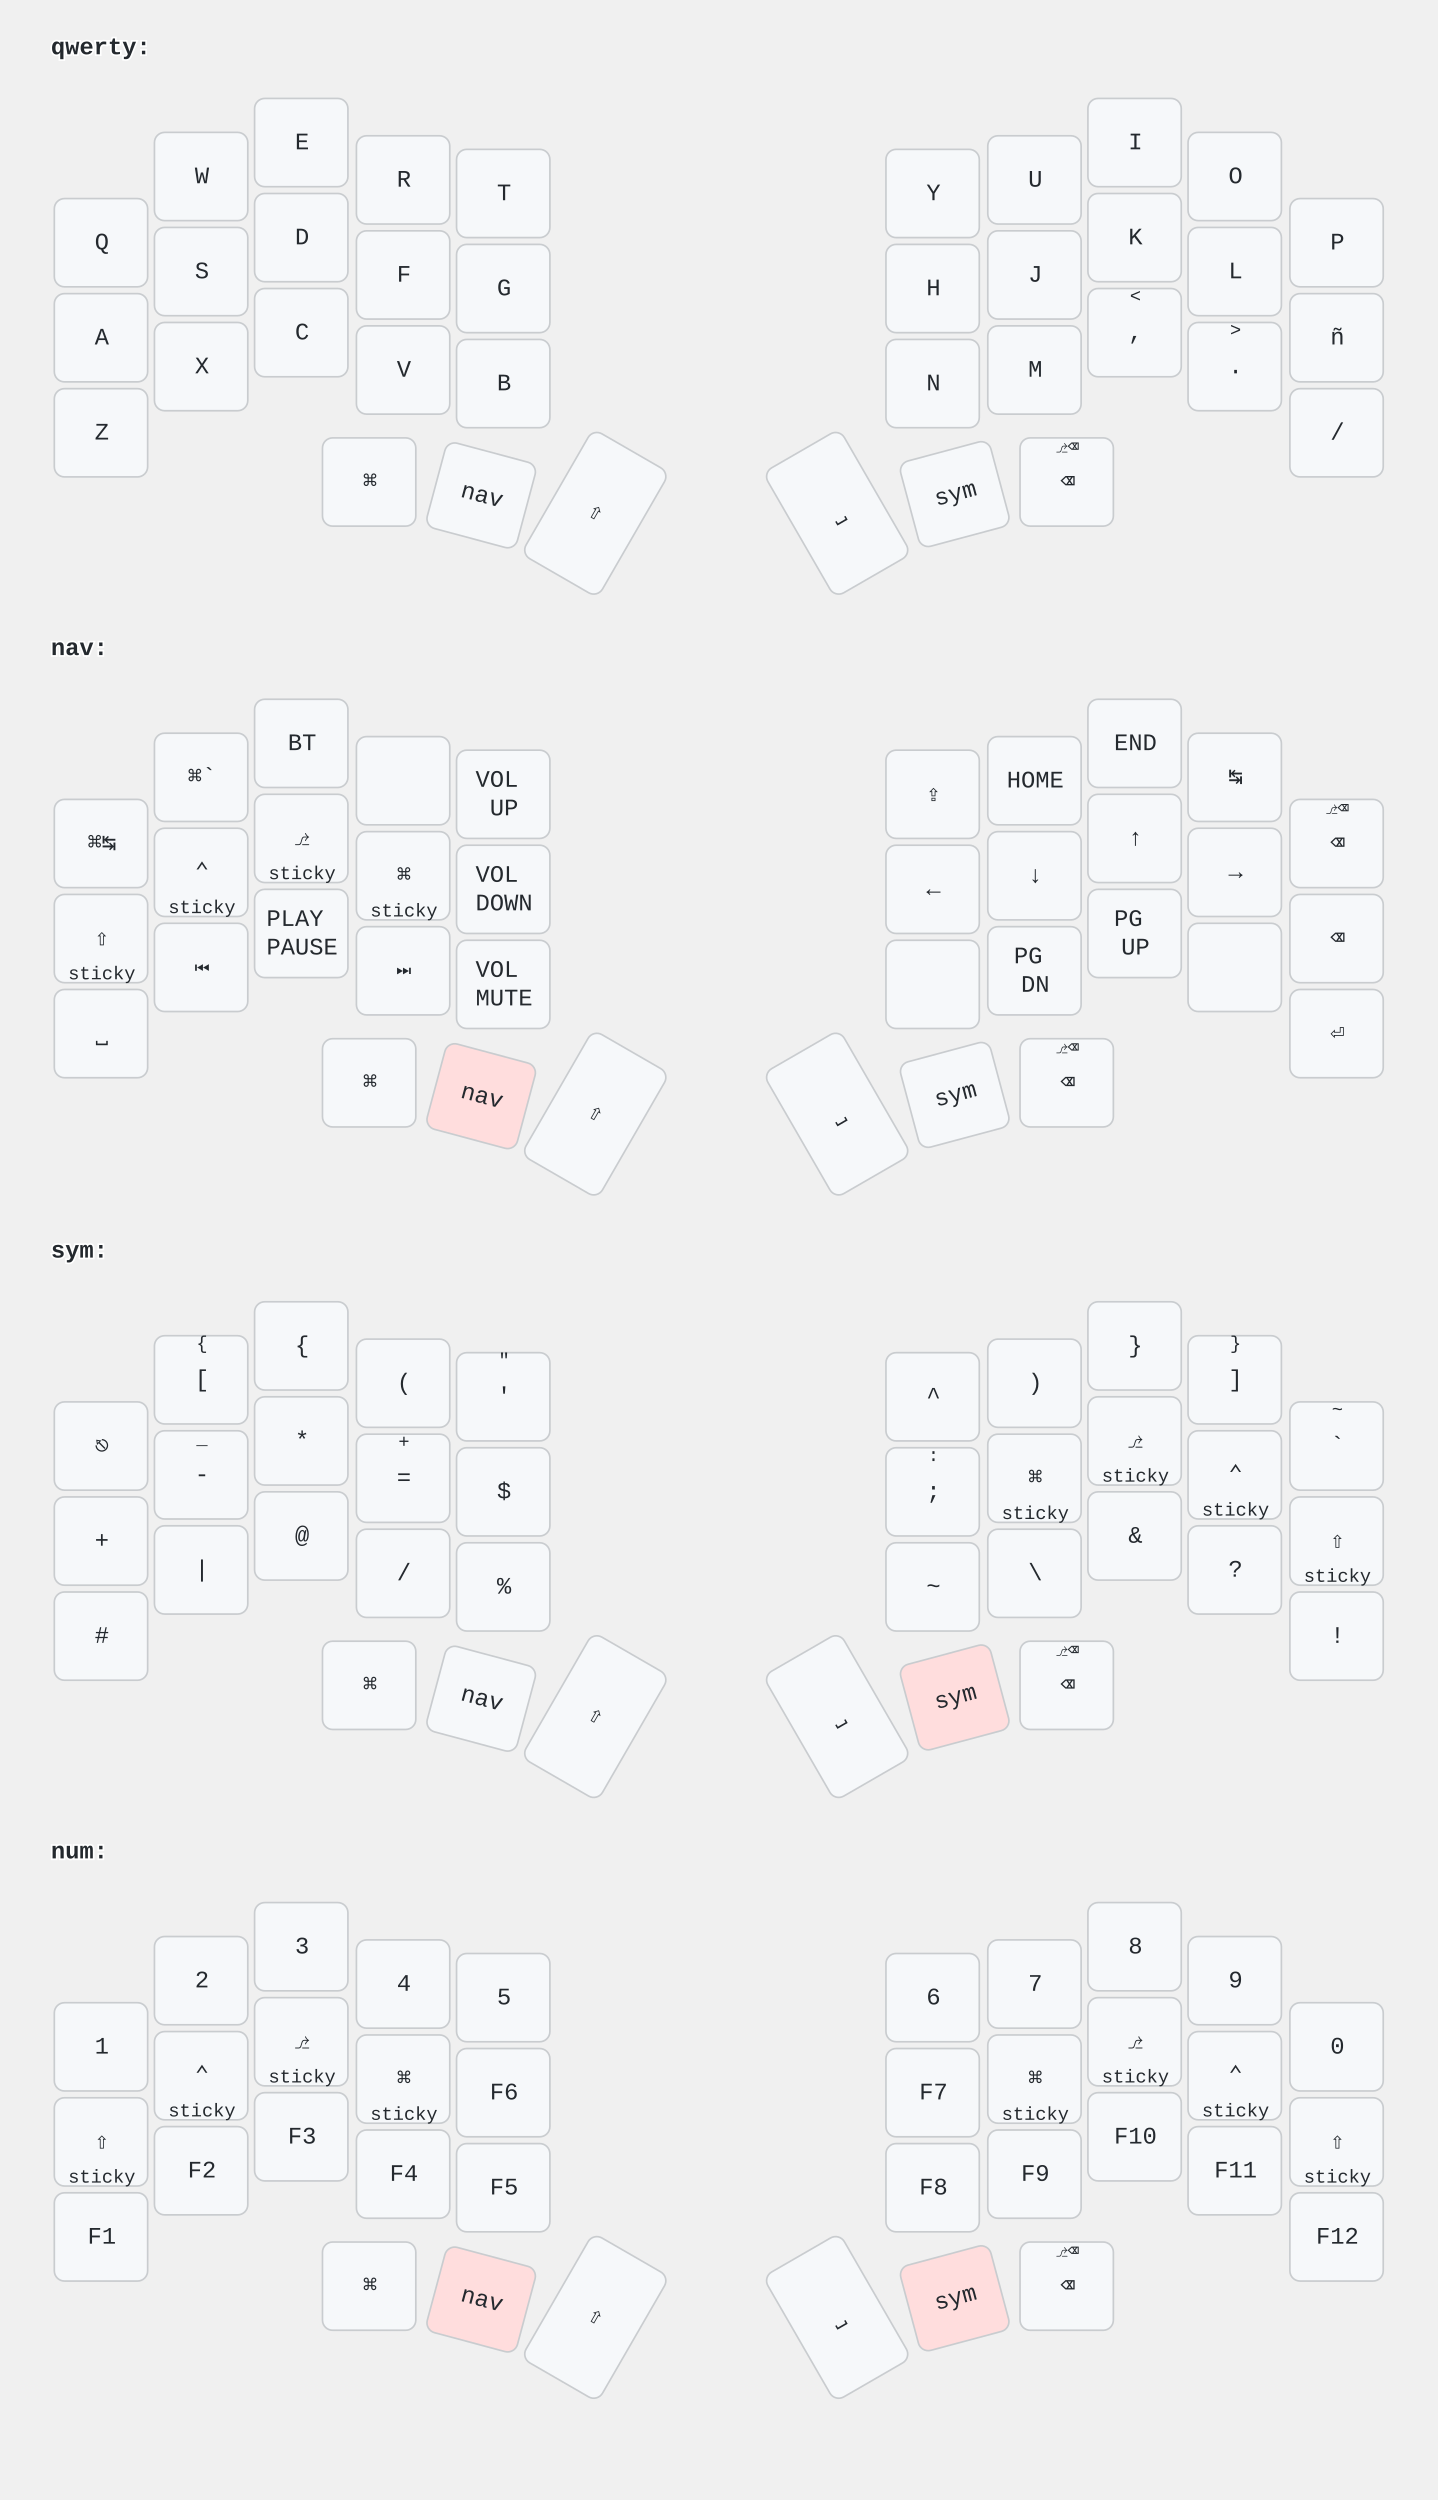
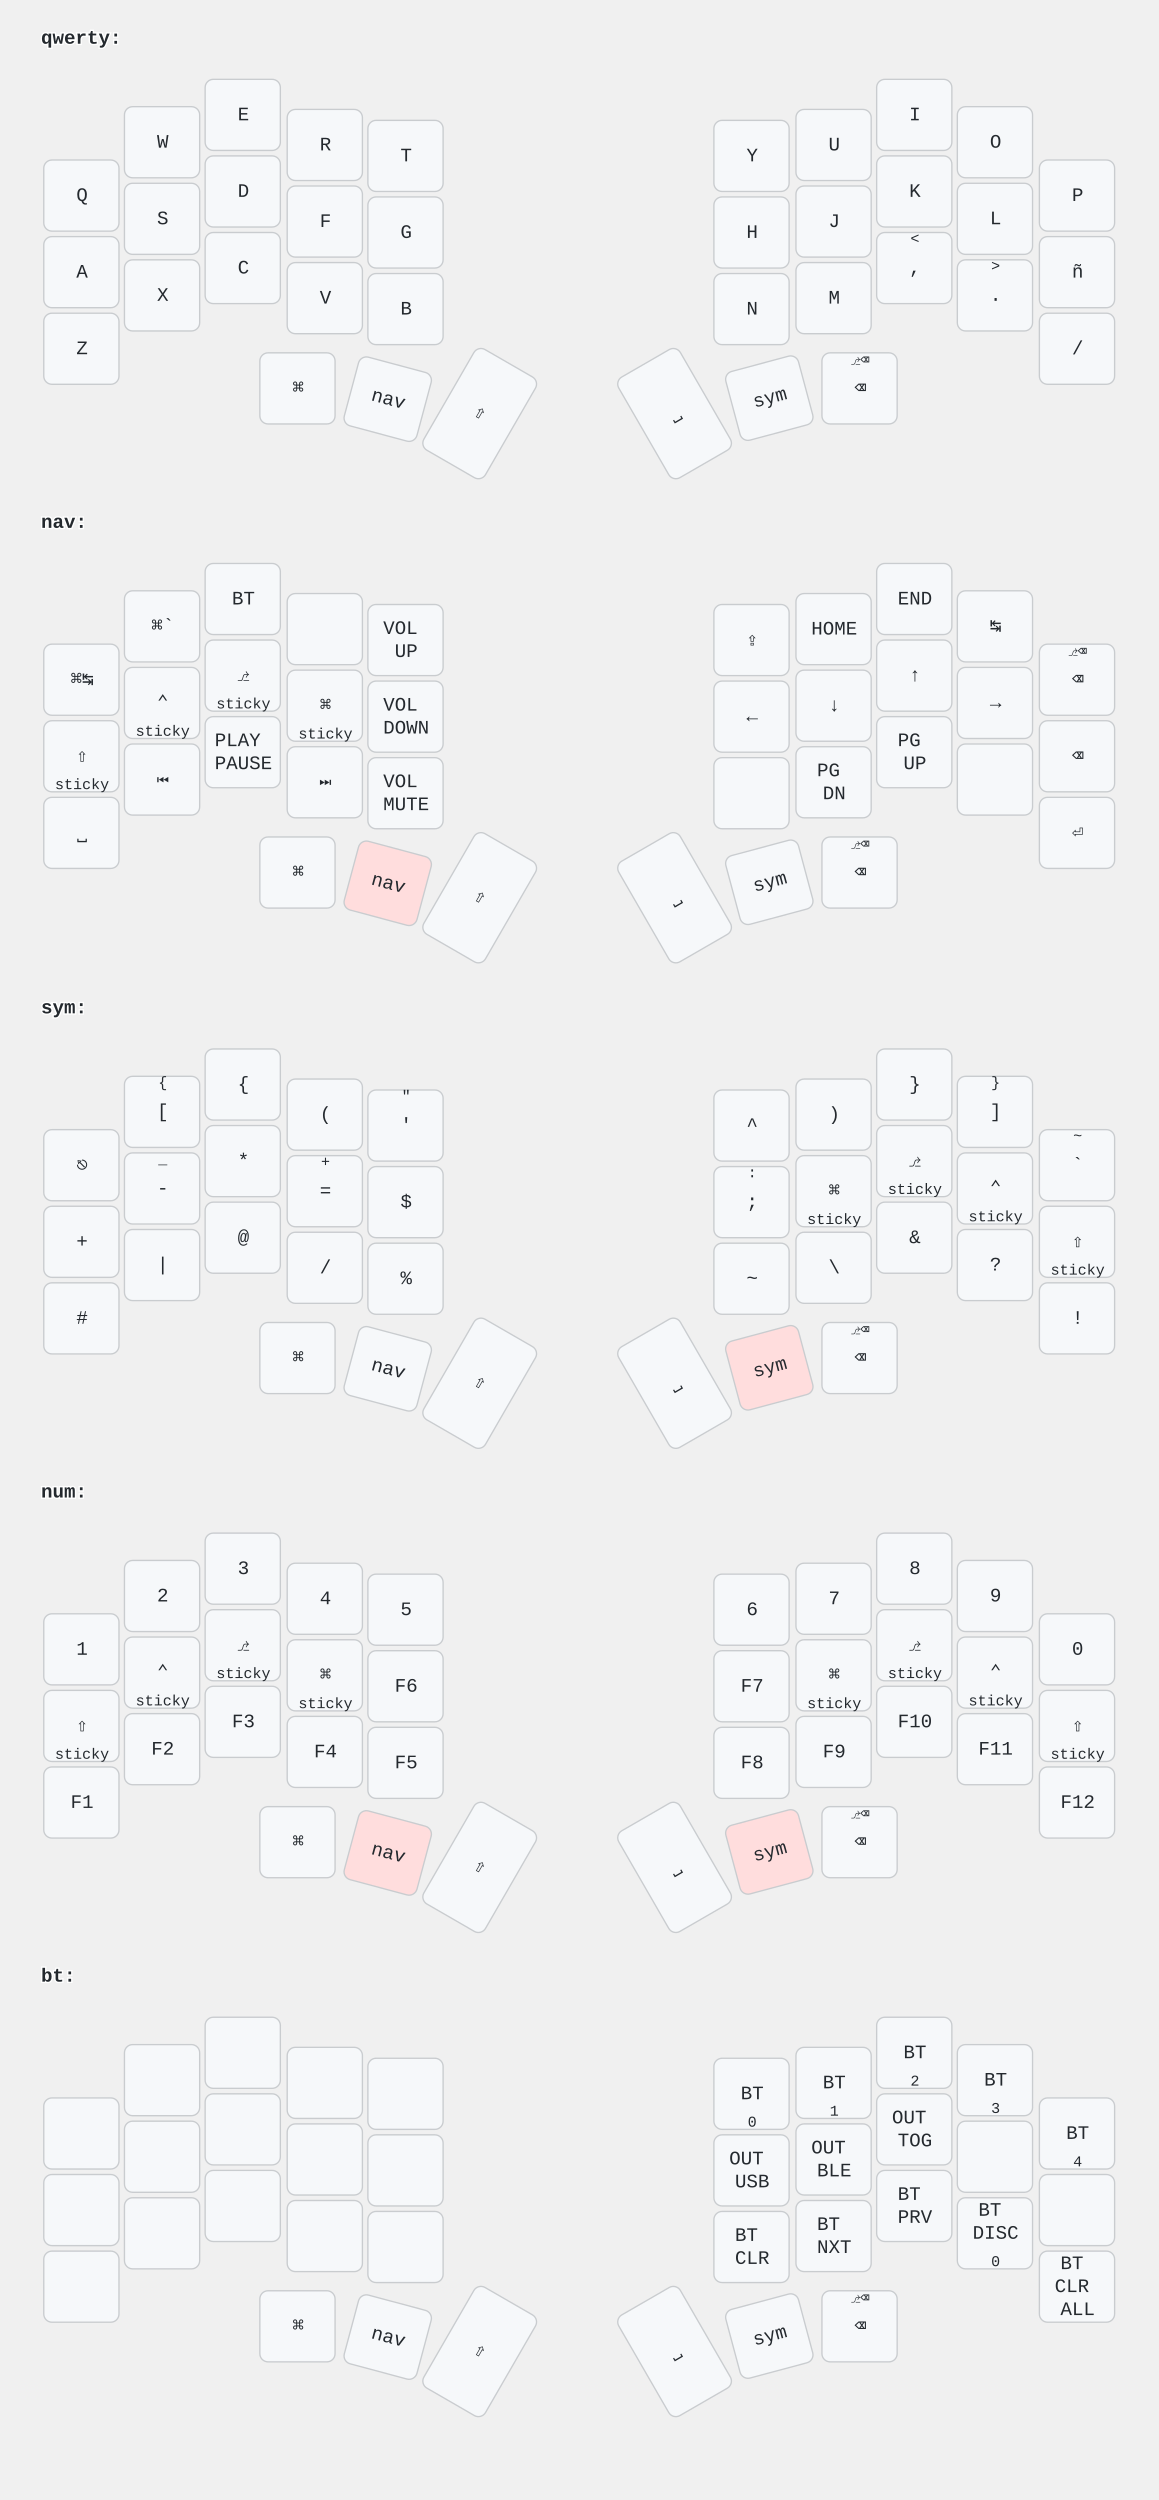
- <svg xmlns="http://www.w3.org/2000/svg" width="847" height="1473" viewBox="0 0 847 1473" class="keymap">
+ <svg xmlns="http://www.w3.org/2000/svg" width="847" height="1828" viewBox="0 0 847 1828" class="keymap">
  <style>/* font and background color specifications */
svg {
    font-family: SFMono-Regular,Consolas,Liberation Mono,Menlo,monospace;
    font-size: 14px;
    font-kerning: normal;
    text-rendering: optimizeLegibility;
    fill: #24292e;
}

/* default key styling */
rect {
    fill: #f6f8fa;
    stroke: #c9cccf;
    stroke-width: 1;
}

/* color accent for combo boxes */
rect.combo {
    fill: #cdf;
}

/* color accent for held keys */
rect.held, rect.combo.held {
    fill: #fdd;
}

/* color accent for ghost (optional) keys */
rect.ghost, rect.combo.ghost {
    fill: #ddd;
}

text {
    text-anchor: middle;
    dominant-baseline: middle;
}

/* styling for layer labels */
text.label {
    font-weight: bold;
    text-anchor: start;
    stroke: white;
    stroke-width: 2;
    paint-order: stroke;
}

/* styling for combo tap, and key hold/shifted label text */
text.combo, text.hold, text.shifted {
    font-size: 11px;
}

text.hold {
    text-anchor: middle;
    dominant-baseline: auto;
}

text.shifted {
    text-anchor: middle;
    dominant-baseline: hanging;
}

/* styling for hold/shifted label text in combo box */
text.combo.hold, text.combo.shifted {
    font-size: 8px;
}

/* styling for combo dendrons */
path {
    stroke-width: 1;
    stroke: gray;
    fill: none;
}
</style>
  <g transform="translate(30, 0)" class="layer-qwerty">
    <text x="0" y="28" class="label" id="qwerty">qwerty:</text>
    <g transform="translate(0, 56)">
      <g transform="translate(30, 87)" class="key keypos-0">
        <rect rx="6" ry="6" x="-28" y="-26" width="55" height="52" class="key" />
        <text x="0" y="0" class="key tap">Q</text>
      </g>
      <g transform="translate(89, 48)" class="key keypos-1">
        <rect rx="6" ry="6" x="-28" y="-26" width="55" height="52" class="key" />
        <text x="0" y="0" class="key tap">W</text>
      </g>
      <g transform="translate(148, 28)" class="key keypos-2">
        <rect rx="6" ry="6" x="-28" y="-26" width="55" height="52" class="key" />
        <text x="0" y="0" class="key tap">E</text>
      </g>
      <g transform="translate(208, 50)" class="key keypos-3">
        <rect rx="6" ry="6" x="-28" y="-26" width="55" height="52" class="key" />
        <text x="0" y="0" class="key tap">R</text>
      </g>
      <g transform="translate(267, 58)" class="key keypos-4">
        <rect rx="6" ry="6" x="-28" y="-26" width="55" height="52" class="key" />
        <text x="0" y="0" class="key tap">T</text>
      </g>
      <g transform="translate(520, 58)" class="key keypos-5">
        <rect rx="6" ry="6" x="-28" y="-26" width="55" height="52" class="key" />
        <text x="0" y="0" class="key tap">Y</text>
      </g>
      <g transform="translate(580, 50)" class="key keypos-6">
        <rect rx="6" ry="6" x="-28" y="-26" width="55" height="52" class="key" />
        <text x="0" y="0" class="key tap">U</text>
      </g>
      <g transform="translate(639, 28)" class="key keypos-7">
        <rect rx="6" ry="6" x="-28" y="-26" width="55" height="52" class="key" />
        <text x="0" y="0" class="key tap">I</text>
      </g>
      <g transform="translate(698, 48)" class="key keypos-8">
        <rect rx="6" ry="6" x="-28" y="-26" width="55" height="52" class="key" />
        <text x="0" y="0" class="key tap">O</text>
      </g>
      <g transform="translate(758, 87)" class="key keypos-9">
        <rect rx="6" ry="6" x="-28" y="-26" width="55" height="52" class="key" />
        <text x="0" y="0" class="key tap">P</text>
      </g>
      <g transform="translate(30, 143)" class="key keypos-10">
        <rect rx="6" ry="6" x="-28" y="-26" width="55" height="52" class="key" />
        <text x="0" y="0" class="key tap">A</text>
      </g>
      <g transform="translate(89, 104)" class="key keypos-11">
        <rect rx="6" ry="6" x="-28" y="-26" width="55" height="52" class="key" />
        <text x="0" y="0" class="key tap">S</text>
      </g>
      <g transform="translate(148, 84)" class="key keypos-12">
        <rect rx="6" ry="6" x="-28" y="-26" width="55" height="52" class="key" />
        <text x="0" y="0" class="key tap">D</text>
      </g>
      <g transform="translate(208, 106)" class="key keypos-13">
        <rect rx="6" ry="6" x="-28" y="-26" width="55" height="52" class="key" />
        <text x="0" y="0" class="key tap">F</text>
      </g>
      <g transform="translate(267, 114)" class="key keypos-14">
        <rect rx="6" ry="6" x="-28" y="-26" width="55" height="52" class="key" />
        <text x="0" y="0" class="key tap">G</text>
      </g>
      <g transform="translate(520, 114)" class="key keypos-15">
        <rect rx="6" ry="6" x="-28" y="-26" width="55" height="52" class="key" />
        <text x="0" y="0" class="key tap">H</text>
      </g>
      <g transform="translate(580, 106)" class="key keypos-16">
        <rect rx="6" ry="6" x="-28" y="-26" width="55" height="52" class="key" />
        <text x="0" y="0" class="key tap">J</text>
      </g>
      <g transform="translate(639, 84)" class="key keypos-17">
        <rect rx="6" ry="6" x="-28" y="-26" width="55" height="52" class="key" />
        <text x="0" y="0" class="key tap">K</text>
      </g>
      <g transform="translate(698, 104)" class="key keypos-18">
        <rect rx="6" ry="6" x="-28" y="-26" width="55" height="52" class="key" />
        <text x="0" y="0" class="key tap">L</text>
      </g>
      <g transform="translate(758, 143)" class="key keypos-19">
        <rect rx="6" ry="6" x="-28" y="-26" width="55" height="52" class="key" />
        <text x="0" y="0" class="key tap">ñ</text>
      </g>
      <g transform="translate(30, 199)" class="key keypos-20">
        <rect rx="6" ry="6" x="-28" y="-26" width="55" height="52" class="key" />
        <text x="0" y="0" class="key tap">Z</text>
      </g>
      <g transform="translate(89, 160)" class="key keypos-21">
        <rect rx="6" ry="6" x="-28" y="-26" width="55" height="52" class="key" />
        <text x="0" y="0" class="key tap">X</text>
      </g>
      <g transform="translate(148, 140)" class="key keypos-22">
        <rect rx="6" ry="6" x="-28" y="-26" width="55" height="52" class="key" />
        <text x="0" y="0" class="key tap">C</text>
      </g>
      <g transform="translate(208, 162)" class="key keypos-23">
        <rect rx="6" ry="6" x="-28" y="-26" width="55" height="52" class="key" />
        <text x="0" y="0" class="key tap">V</text>
      </g>
      <g transform="translate(267, 170)" class="key keypos-24">
        <rect rx="6" ry="6" x="-28" y="-26" width="55" height="52" class="key" />
        <text x="0" y="0" class="key tap">B</text>
      </g>
      <g transform="translate(520, 170)" class="key keypos-25">
        <rect rx="6" ry="6" x="-28" y="-26" width="55" height="52" class="key" />
        <text x="0" y="0" class="key tap">N</text>
      </g>
      <g transform="translate(580, 162)" class="key keypos-26">
        <rect rx="6" ry="6" x="-28" y="-26" width="55" height="52" class="key" />
        <text x="0" y="0" class="key tap">M</text>
      </g>
      <g transform="translate(639, 140)" class="key keypos-27">
        <rect rx="6" ry="6" x="-28" y="-26" width="55" height="52" class="key" />
        <text x="0" y="0" class="key tap">,</text>
        <text x="0" y="-24" class="key shifted">&lt;</text>
      </g>
      <g transform="translate(698, 160)" class="key keypos-28">
        <rect rx="6" ry="6" x="-28" y="-26" width="55" height="52" class="key" />
        <text x="0" y="0" class="key tap">.</text>
        <text x="0" y="-24" class="key shifted">&gt;</text>
      </g>
      <g transform="translate(758, 199)" class="key keypos-29">
        <rect rx="6" ry="6" x="-28" y="-26" width="55" height="52" class="key" />
        <text x="0" y="0" class="key tap">/</text>
      </g>
      <g transform="translate(188, 228)" class="key keypos-30">
        <rect rx="6" ry="6" x="-28" y="-26" width="55" height="52" class="key" />
        <text x="0" y="0" class="key tap">⌘</text>
      </g>
      <g transform="translate(254, 236) rotate(15.0)" class="key keypos-31">
        <rect rx="6" ry="6" x="-28" y="-26" width="55" height="52" class="key" />
        <a href="#nav">
          <text x="0" y="0" class="key tap layer-activator">nav</text>
        </a>
      </g>
      <g transform="translate(321, 246) rotate(30.0)" class="key keypos-32">
        <rect rx="6" ry="6" x="-26" y="-42" width="52" height="85" class="key" />
        <text x="0" y="0" class="key tap">⇧</text>
      </g>
      <g transform="translate(463, 246) rotate(-30.0)" class="key keypos-33">
        <rect rx="6" ry="6" x="-26" y="-42" width="52" height="85" class="key" />
        <text x="0" y="0" class="key tap">⎵</text>
      </g>
      <g transform="translate(533, 235) rotate(-15.0)" class="key keypos-34">
        <rect rx="6" ry="6" x="-28" y="-26" width="55" height="52" class="key" />
        <a href="#sym">
          <text x="0" y="0" class="key tap layer-activator">sym</text>
        </a>
      </g>
      <g transform="translate(599, 228)" class="key keypos-35">
        <rect rx="6" ry="6" x="-28" y="-26" width="55" height="52" class="key" />
        <text x="0" y="0" class="key tap">⌫</text>
        <text x="0" y="-24" class="key shifted">⎇⌫</text>
      </g>
    </g>
  </g>
  <g transform="translate(30, 354)" class="layer-nav">
    <text x="0" y="28" class="label" id="nav">nav:</text>
    <g transform="translate(0, 56)">
      <g transform="translate(30, 87)" class="key keypos-0">
        <rect rx="6" ry="6" x="-28" y="-26" width="55" height="52" class="key" />
        <text x="0" y="0" class="key tap">⌘↹</text>
      </g>
      <g transform="translate(89, 48)" class="key keypos-1">
        <rect rx="6" ry="6" x="-28" y="-26" width="55" height="52" class="key" />
        <text x="0" y="0" class="key tap">⌘`</text>
      </g>
      <g transform="translate(148, 28)" class="key keypos-2">
        <rect rx="6" ry="6" x="-28" y="-26" width="55" height="52" class="key" />
        <text x="0" y="0" class="key tap">BT</text>
      </g>
      <g transform="translate(208, 50)" class="key keypos-3">
        <rect rx="6" ry="6" x="-28" y="-26" width="55" height="52" class="key" />
      </g>
      <g transform="translate(267, 58)" class="key keypos-4">
        <rect rx="6" ry="6" x="-28" y="-26" width="55" height="52" class="key" />
        <text x="0" y="0" class="key tap">
          <tspan x="0" dy="-0.6em">VOL</tspan>
          <tspan x="0" dy="1.2em">UP</tspan>
        </text>
      </g>
      <g transform="translate(520, 58)" class="key keypos-5">
        <rect rx="6" ry="6" x="-28" y="-26" width="55" height="52" class="key" />
        <text x="0" y="0" class="key tap">⇪</text>
      </g>
      <g transform="translate(580, 50)" class="key keypos-6">
        <rect rx="6" ry="6" x="-28" y="-26" width="55" height="52" class="key" />
        <text x="0" y="0" class="key tap">HOME</text>
      </g>
      <g transform="translate(639, 28)" class="key keypos-7">
        <rect rx="6" ry="6" x="-28" y="-26" width="55" height="52" class="key" />
        <text x="0" y="0" class="key tap">END</text>
      </g>
      <g transform="translate(698, 48)" class="key keypos-8">
        <rect rx="6" ry="6" x="-28" y="-26" width="55" height="52" class="key" />
        <text x="0" y="0" class="key tap">↹</text>
      </g>
      <g transform="translate(758, 87)" class="key keypos-9">
        <rect rx="6" ry="6" x="-28" y="-26" width="55" height="52" class="key" />
        <text x="0" y="0" class="key tap">⌫</text>
        <text x="0" y="-24" class="key shifted">⎇⌫</text>
      </g>
      <g transform="translate(30, 143)" class="key keypos-10">
        <rect rx="6" ry="6" x="-28" y="-26" width="55" height="52" class="key" />
        <text x="0" y="0" class="key tap">⇧</text>
        <text x="0" y="24" class="key hold">sticky</text>
      </g>
      <g transform="translate(89, 104)" class="key keypos-11">
        <rect rx="6" ry="6" x="-28" y="-26" width="55" height="52" class="key" />
        <text x="0" y="0" class="key tap">⌃</text>
        <text x="0" y="24" class="key hold">sticky</text>
      </g>
      <g transform="translate(148, 84)" class="key keypos-12">
        <rect rx="6" ry="6" x="-28" y="-26" width="55" height="52" class="key" />
        <text x="0" y="0" class="key tap">⎇</text>
        <text x="0" y="24" class="key hold">sticky</text>
      </g>
      <g transform="translate(208, 106)" class="key keypos-13">
        <rect rx="6" ry="6" x="-28" y="-26" width="55" height="52" class="key" />
        <text x="0" y="0" class="key tap">⌘</text>
        <text x="0" y="24" class="key hold">sticky</text>
      </g>
      <g transform="translate(267, 114)" class="key keypos-14">
        <rect rx="6" ry="6" x="-28" y="-26" width="55" height="52" class="key" />
        <text x="0" y="0" class="key tap">
          <tspan x="0" dy="-0.6em">VOL</tspan>
          <tspan x="0" dy="1.2em">DOWN</tspan>
        </text>
      </g>
      <g transform="translate(520, 114)" class="key keypos-15">
        <rect rx="6" ry="6" x="-28" y="-26" width="55" height="52" class="key" />
        <text x="0" y="0" class="key tap">←</text>
      </g>
      <g transform="translate(580, 106)" class="key keypos-16">
        <rect rx="6" ry="6" x="-28" y="-26" width="55" height="52" class="key" />
        <text x="0" y="0" class="key tap">↓</text>
      </g>
      <g transform="translate(639, 84)" class="key keypos-17">
        <rect rx="6" ry="6" x="-28" y="-26" width="55" height="52" class="key" />
        <text x="0" y="0" class="key tap">↑</text>
      </g>
      <g transform="translate(698, 104)" class="key keypos-18">
        <rect rx="6" ry="6" x="-28" y="-26" width="55" height="52" class="key" />
        <text x="0" y="0" class="key tap">→</text>
      </g>
      <g transform="translate(758, 143)" class="key keypos-19">
        <rect rx="6" ry="6" x="-28" y="-26" width="55" height="52" class="key" />
        <text x="0" y="0" class="key tap">⌫</text>
      </g>
      <g transform="translate(30, 199)" class="key keypos-20">
        <rect rx="6" ry="6" x="-28" y="-26" width="55" height="52" class="key" />
        <text x="0" y="0" class="key tap">⎵</text>
      </g>
      <g transform="translate(89, 160)" class="key keypos-21">
        <rect rx="6" ry="6" x="-28" y="-26" width="55" height="52" class="key" />
        <text x="0" y="0" class="key tap">⏮</text>
      </g>
      <g transform="translate(148, 140)" class="key keypos-22">
        <rect rx="6" ry="6" x="-28" y="-26" width="55" height="52" class="key" />
        <text x="0" y="0" class="key tap">
          <tspan x="0" dy="-0.6em">PLAY</tspan>
          <tspan x="0" dy="1.2em">PAUSE</tspan>
        </text>
      </g>
      <g transform="translate(208, 162)" class="key keypos-23">
        <rect rx="6" ry="6" x="-28" y="-26" width="55" height="52" class="key" />
        <text x="0" y="0" class="key tap">⏭</text>
      </g>
      <g transform="translate(267, 170)" class="key keypos-24">
        <rect rx="6" ry="6" x="-28" y="-26" width="55" height="52" class="key" />
        <text x="0" y="0" class="key tap">
          <tspan x="0" dy="-0.6em">VOL</tspan>
          <tspan x="0" dy="1.2em">MUTE</tspan>
        </text>
      </g>
      <g transform="translate(520, 170)" class="key keypos-25">
        <rect rx="6" ry="6" x="-28" y="-26" width="55" height="52" class="key" />
      </g>
      <g transform="translate(580, 162)" class="key keypos-26">
        <rect rx="6" ry="6" x="-28" y="-26" width="55" height="52" class="key" />
        <text x="0" y="0" class="key tap">
          <tspan x="0" dy="-0.6em">PG</tspan>
          <tspan x="0" dy="1.2em">DN</tspan>
        </text>
      </g>
      <g transform="translate(639, 140)" class="key keypos-27">
        <rect rx="6" ry="6" x="-28" y="-26" width="55" height="52" class="key" />
        <text x="0" y="0" class="key tap">
          <tspan x="0" dy="-0.6em">PG</tspan>
          <tspan x="0" dy="1.2em">UP</tspan>
        </text>
      </g>
      <g transform="translate(698, 160)" class="key keypos-28">
        <rect rx="6" ry="6" x="-28" y="-26" width="55" height="52" class="key" />
      </g>
      <g transform="translate(758, 199)" class="key keypos-29">
        <rect rx="6" ry="6" x="-28" y="-26" width="55" height="52" class="key" />
        <text x="0" y="0" class="key tap">⏎</text>
      </g>
      <g transform="translate(188, 228)" class="key keypos-30">
        <rect rx="6" ry="6" x="-28" y="-26" width="55" height="52" class="key" />
        <text x="0" y="0" class="key tap">⌘</text>
      </g>
      <g transform="translate(254, 236) rotate(15.0)" class="key held keypos-31">
        <rect rx="6" ry="6" x="-28" y="-26" width="55" height="52" class="key held" />
        <a href="#nav">
          <text x="0" y="0" class="key held tap layer-activator">nav</text>
        </a>
      </g>
      <g transform="translate(321, 246) rotate(30.0)" class="key keypos-32">
        <rect rx="6" ry="6" x="-26" y="-42" width="52" height="85" class="key" />
        <text x="0" y="0" class="key tap">⇧</text>
      </g>
      <g transform="translate(463, 246) rotate(-30.0)" class="key keypos-33">
        <rect rx="6" ry="6" x="-26" y="-42" width="52" height="85" class="key" />
        <text x="0" y="0" class="key tap">⎵</text>
      </g>
      <g transform="translate(533, 235) rotate(-15.0)" class="key keypos-34">
        <rect rx="6" ry="6" x="-28" y="-26" width="55" height="52" class="key" />
        <a href="#sym">
          <text x="0" y="0" class="key tap layer-activator">sym</text>
        </a>
      </g>
      <g transform="translate(599, 228)" class="key keypos-35">
        <rect rx="6" ry="6" x="-28" y="-26" width="55" height="52" class="key" />
        <text x="0" y="0" class="key tap">⌫</text>
        <text x="0" y="-24" class="key shifted">⎇⌫</text>
      </g>
    </g>
  </g>
  <g transform="translate(30, 709)" class="layer-sym">
    <text x="0" y="28" class="label" id="sym">sym:</text>
    <g transform="translate(0, 56)">
      <g transform="translate(30, 87)" class="key keypos-0">
        <rect rx="6" ry="6" x="-28" y="-26" width="55" height="52" class="key" />
        <text x="0" y="0" class="key tap">⎋</text>
      </g>
      <g transform="translate(89, 48)" class="key keypos-1">
        <rect rx="6" ry="6" x="-28" y="-26" width="55" height="52" class="key" />
        <text x="0" y="0" class="key tap">[</text>
        <text x="0" y="-24" class="key shifted">{</text>
      </g>
      <g transform="translate(148, 28)" class="key keypos-2">
        <rect rx="6" ry="6" x="-28" y="-26" width="55" height="52" class="key" />
        <text x="0" y="0" class="key tap">{</text>
      </g>
      <g transform="translate(208, 50)" class="key keypos-3">
        <rect rx="6" ry="6" x="-28" y="-26" width="55" height="52" class="key" />
        <text x="0" y="0" class="key tap">(</text>
      </g>
      <g transform="translate(267, 58)" class="key keypos-4">
        <rect rx="6" ry="6" x="-28" y="-26" width="55" height="52" class="key" />
        <text x="0" y="0" class="key tap">'</text>
        <text x="0" y="-24" class="key shifted">"</text>
      </g>
      <g transform="translate(520, 58)" class="key keypos-5">
        <rect rx="6" ry="6" x="-28" y="-26" width="55" height="52" class="key" />
        <text x="0" y="0" class="key tap">^</text>
      </g>
      <g transform="translate(580, 50)" class="key keypos-6">
        <rect rx="6" ry="6" x="-28" y="-26" width="55" height="52" class="key" />
        <text x="0" y="0" class="key tap">)</text>
      </g>
      <g transform="translate(639, 28)" class="key keypos-7">
        <rect rx="6" ry="6" x="-28" y="-26" width="55" height="52" class="key" />
        <text x="0" y="0" class="key tap">}</text>
      </g>
      <g transform="translate(698, 48)" class="key keypos-8">
        <rect rx="6" ry="6" x="-28" y="-26" width="55" height="52" class="key" />
        <text x="0" y="0" class="key tap">]</text>
        <text x="0" y="-24" class="key shifted">}</text>
      </g>
      <g transform="translate(758, 87)" class="key keypos-9">
        <rect rx="6" ry="6" x="-28" y="-26" width="55" height="52" class="key" />
        <text x="0" y="0" class="key tap">`</text>
        <text x="0" y="-24" class="key shifted">~</text>
      </g>
      <g transform="translate(30, 143)" class="key keypos-10">
        <rect rx="6" ry="6" x="-28" y="-26" width="55" height="52" class="key" />
        <text x="0" y="0" class="key tap">+</text>
      </g>
      <g transform="translate(89, 104)" class="key keypos-11">
        <rect rx="6" ry="6" x="-28" y="-26" width="55" height="52" class="key" />
        <text x="0" y="0" class="key tap">-</text>
        <text x="0" y="-24" class="key shifted">_</text>
      </g>
      <g transform="translate(148, 84)" class="key keypos-12">
        <rect rx="6" ry="6" x="-28" y="-26" width="55" height="52" class="key" />
        <text x="0" y="0" class="key tap">*</text>
      </g>
      <g transform="translate(208, 106)" class="key keypos-13">
        <rect rx="6" ry="6" x="-28" y="-26" width="55" height="52" class="key" />
        <text x="0" y="0" class="key tap">=</text>
        <text x="0" y="-24" class="key shifted">+</text>
      </g>
      <g transform="translate(267, 114)" class="key keypos-14">
        <rect rx="6" ry="6" x="-28" y="-26" width="55" height="52" class="key" />
        <text x="0" y="0" class="key tap">$</text>
      </g>
      <g transform="translate(520, 114)" class="key keypos-15">
        <rect rx="6" ry="6" x="-28" y="-26" width="55" height="52" class="key" />
        <text x="0" y="0" class="key tap">;</text>
        <text x="0" y="-24" class="key shifted">:</text>
      </g>
      <g transform="translate(580, 106)" class="key keypos-16">
        <rect rx="6" ry="6" x="-28" y="-26" width="55" height="52" class="key" />
        <text x="0" y="0" class="key tap">⌘</text>
        <text x="0" y="24" class="key hold">sticky</text>
      </g>
      <g transform="translate(639, 84)" class="key keypos-17">
        <rect rx="6" ry="6" x="-28" y="-26" width="55" height="52" class="key" />
        <text x="0" y="0" class="key tap">⎇</text>
        <text x="0" y="24" class="key hold">sticky</text>
      </g>
      <g transform="translate(698, 104)" class="key keypos-18">
        <rect rx="6" ry="6" x="-28" y="-26" width="55" height="52" class="key" />
        <text x="0" y="0" class="key tap">⌃</text>
        <text x="0" y="24" class="key hold">sticky</text>
      </g>
      <g transform="translate(758, 143)" class="key keypos-19">
        <rect rx="6" ry="6" x="-28" y="-26" width="55" height="52" class="key" />
        <text x="0" y="0" class="key tap">⇧</text>
        <text x="0" y="24" class="key hold">sticky</text>
      </g>
      <g transform="translate(30, 199)" class="key keypos-20">
        <rect rx="6" ry="6" x="-28" y="-26" width="55" height="52" class="key" />
        <text x="0" y="0" class="key tap">#</text>
      </g>
      <g transform="translate(89, 160)" class="key keypos-21">
        <rect rx="6" ry="6" x="-28" y="-26" width="55" height="52" class="key" />
        <text x="0" y="0" class="key tap">|</text>
      </g>
      <g transform="translate(148, 140)" class="key keypos-22">
        <rect rx="6" ry="6" x="-28" y="-26" width="55" height="52" class="key" />
        <text x="0" y="0" class="key tap">@</text>
      </g>
      <g transform="translate(208, 162)" class="key keypos-23">
        <rect rx="6" ry="6" x="-28" y="-26" width="55" height="52" class="key" />
        <text x="0" y="0" class="key tap">/</text>
      </g>
      <g transform="translate(267, 170)" class="key keypos-24">
        <rect rx="6" ry="6" x="-28" y="-26" width="55" height="52" class="key" />
        <text x="0" y="0" class="key tap">%</text>
      </g>
      <g transform="translate(520, 170)" class="key keypos-25">
        <rect rx="6" ry="6" x="-28" y="-26" width="55" height="52" class="key" />
        <text x="0" y="0" class="key tap">~</text>
      </g>
      <g transform="translate(580, 162)" class="key keypos-26">
        <rect rx="6" ry="6" x="-28" y="-26" width="55" height="52" class="key" />
        <text x="0" y="0" class="key tap">\</text>
      </g>
      <g transform="translate(639, 140)" class="key keypos-27">
        <rect rx="6" ry="6" x="-28" y="-26" width="55" height="52" class="key" />
        <text x="0" y="0" class="key tap">&amp;</text>
      </g>
      <g transform="translate(698, 160)" class="key keypos-28">
        <rect rx="6" ry="6" x="-28" y="-26" width="55" height="52" class="key" />
        <text x="0" y="0" class="key tap">?</text>
      </g>
      <g transform="translate(758, 199)" class="key keypos-29">
        <rect rx="6" ry="6" x="-28" y="-26" width="55" height="52" class="key" />
        <text x="0" y="0" class="key tap">!</text>
      </g>
      <g transform="translate(188, 228)" class="key keypos-30">
        <rect rx="6" ry="6" x="-28" y="-26" width="55" height="52" class="key" />
        <text x="0" y="0" class="key tap">⌘</text>
      </g>
      <g transform="translate(254, 236) rotate(15.0)" class="key keypos-31">
        <rect rx="6" ry="6" x="-28" y="-26" width="55" height="52" class="key" />
        <a href="#nav">
          <text x="0" y="0" class="key tap layer-activator">nav</text>
        </a>
      </g>
      <g transform="translate(321, 246) rotate(30.0)" class="key keypos-32">
        <rect rx="6" ry="6" x="-26" y="-42" width="52" height="85" class="key" />
        <text x="0" y="0" class="key tap">⇧</text>
      </g>
      <g transform="translate(463, 246) rotate(-30.0)" class="key keypos-33">
        <rect rx="6" ry="6" x="-26" y="-42" width="52" height="85" class="key" />
        <text x="0" y="0" class="key tap">⎵</text>
      </g>
      <g transform="translate(533, 235) rotate(-15.0)" class="key held keypos-34">
        <rect rx="6" ry="6" x="-28" y="-26" width="55" height="52" class="key held" />
        <a href="#sym">
          <text x="0" y="0" class="key held tap layer-activator">sym</text>
        </a>
      </g>
      <g transform="translate(599, 228)" class="key keypos-35">
        <rect rx="6" ry="6" x="-28" y="-26" width="55" height="52" class="key" />
        <text x="0" y="0" class="key tap">⌫</text>
        <text x="0" y="-24" class="key shifted">⎇⌫</text>
      </g>
    </g>
  </g>
  <g transform="translate(30, 1063)" class="layer-num">
    <text x="0" y="28" class="label" id="num">num:</text>
    <g transform="translate(0, 56)">
      <g transform="translate(30, 87)" class="key keypos-0">
        <rect rx="6" ry="6" x="-28" y="-26" width="55" height="52" class="key" />
        <text x="0" y="0" class="key tap">1</text>
      </g>
      <g transform="translate(89, 48)" class="key keypos-1">
        <rect rx="6" ry="6" x="-28" y="-26" width="55" height="52" class="key" />
        <text x="0" y="0" class="key tap">2</text>
      </g>
      <g transform="translate(148, 28)" class="key keypos-2">
        <rect rx="6" ry="6" x="-28" y="-26" width="55" height="52" class="key" />
        <text x="0" y="0" class="key tap">3</text>
      </g>
      <g transform="translate(208, 50)" class="key keypos-3">
        <rect rx="6" ry="6" x="-28" y="-26" width="55" height="52" class="key" />
        <text x="0" y="0" class="key tap">4</text>
      </g>
      <g transform="translate(267, 58)" class="key keypos-4">
        <rect rx="6" ry="6" x="-28" y="-26" width="55" height="52" class="key" />
        <text x="0" y="0" class="key tap">5</text>
      </g>
      <g transform="translate(520, 58)" class="key keypos-5">
        <rect rx="6" ry="6" x="-28" y="-26" width="55" height="52" class="key" />
        <text x="0" y="0" class="key tap">6</text>
      </g>
      <g transform="translate(580, 50)" class="key keypos-6">
        <rect rx="6" ry="6" x="-28" y="-26" width="55" height="52" class="key" />
        <text x="0" y="0" class="key tap">7</text>
      </g>
      <g transform="translate(639, 28)" class="key keypos-7">
        <rect rx="6" ry="6" x="-28" y="-26" width="55" height="52" class="key" />
        <text x="0" y="0" class="key tap">8</text>
      </g>
      <g transform="translate(698, 48)" class="key keypos-8">
        <rect rx="6" ry="6" x="-28" y="-26" width="55" height="52" class="key" />
        <text x="0" y="0" class="key tap">9</text>
      </g>
      <g transform="translate(758, 87)" class="key keypos-9">
        <rect rx="6" ry="6" x="-28" y="-26" width="55" height="52" class="key" />
        <text x="0" y="0" class="key tap">0</text>
      </g>
      <g transform="translate(30, 143)" class="key keypos-10">
        <rect rx="6" ry="6" x="-28" y="-26" width="55" height="52" class="key" />
        <text x="0" y="0" class="key tap">⇧</text>
        <text x="0" y="24" class="key hold">sticky</text>
      </g>
      <g transform="translate(89, 104)" class="key keypos-11">
        <rect rx="6" ry="6" x="-28" y="-26" width="55" height="52" class="key" />
        <text x="0" y="0" class="key tap">⌃</text>
        <text x="0" y="24" class="key hold">sticky</text>
      </g>
      <g transform="translate(148, 84)" class="key keypos-12">
        <rect rx="6" ry="6" x="-28" y="-26" width="55" height="52" class="key" />
        <text x="0" y="0" class="key tap">⎇</text>
        <text x="0" y="24" class="key hold">sticky</text>
      </g>
      <g transform="translate(208, 106)" class="key keypos-13">
        <rect rx="6" ry="6" x="-28" y="-26" width="55" height="52" class="key" />
        <text x="0" y="0" class="key tap">⌘</text>
        <text x="0" y="24" class="key hold">sticky</text>
      </g>
      <g transform="translate(267, 114)" class="key keypos-14">
        <rect rx="6" ry="6" x="-28" y="-26" width="55" height="52" class="key" />
        <text x="0" y="0" class="key tap">F6</text>
      </g>
      <g transform="translate(520, 114)" class="key keypos-15">
        <rect rx="6" ry="6" x="-28" y="-26" width="55" height="52" class="key" />
        <text x="0" y="0" class="key tap">F7</text>
      </g>
      <g transform="translate(580, 106)" class="key keypos-16">
        <rect rx="6" ry="6" x="-28" y="-26" width="55" height="52" class="key" />
        <text x="0" y="0" class="key tap">⌘</text>
        <text x="0" y="24" class="key hold">sticky</text>
      </g>
      <g transform="translate(639, 84)" class="key keypos-17">
        <rect rx="6" ry="6" x="-28" y="-26" width="55" height="52" class="key" />
        <text x="0" y="0" class="key tap">⎇</text>
        <text x="0" y="24" class="key hold">sticky</text>
      </g>
      <g transform="translate(698, 104)" class="key keypos-18">
        <rect rx="6" ry="6" x="-28" y="-26" width="55" height="52" class="key" />
        <text x="0" y="0" class="key tap">⌃</text>
        <text x="0" y="24" class="key hold">sticky</text>
      </g>
      <g transform="translate(758, 143)" class="key keypos-19">
        <rect rx="6" ry="6" x="-28" y="-26" width="55" height="52" class="key" />
        <text x="0" y="0" class="key tap">⇧</text>
        <text x="0" y="24" class="key hold">sticky</text>
      </g>
      <g transform="translate(30, 199)" class="key keypos-20">
        <rect rx="6" ry="6" x="-28" y="-26" width="55" height="52" class="key" />
        <text x="0" y="0" class="key tap">F1</text>
      </g>
      <g transform="translate(89, 160)" class="key keypos-21">
        <rect rx="6" ry="6" x="-28" y="-26" width="55" height="52" class="key" />
        <text x="0" y="0" class="key tap">F2</text>
      </g>
      <g transform="translate(148, 140)" class="key keypos-22">
        <rect rx="6" ry="6" x="-28" y="-26" width="55" height="52" class="key" />
        <text x="0" y="0" class="key tap">F3</text>
      </g>
      <g transform="translate(208, 162)" class="key keypos-23">
        <rect rx="6" ry="6" x="-28" y="-26" width="55" height="52" class="key" />
        <text x="0" y="0" class="key tap">F4</text>
      </g>
      <g transform="translate(267, 170)" class="key keypos-24">
        <rect rx="6" ry="6" x="-28" y="-26" width="55" height="52" class="key" />
        <text x="0" y="0" class="key tap">F5</text>
      </g>
      <g transform="translate(520, 170)" class="key keypos-25">
        <rect rx="6" ry="6" x="-28" y="-26" width="55" height="52" class="key" />
        <text x="0" y="0" class="key tap">F8</text>
      </g>
      <g transform="translate(580, 162)" class="key keypos-26">
        <rect rx="6" ry="6" x="-28" y="-26" width="55" height="52" class="key" />
        <text x="0" y="0" class="key tap">F9</text>
      </g>
      <g transform="translate(639, 140)" class="key keypos-27">
        <rect rx="6" ry="6" x="-28" y="-26" width="55" height="52" class="key" />
        <text x="0" y="0" class="key tap">F10</text>
      </g>
      <g transform="translate(698, 160)" class="key keypos-28">
        <rect rx="6" ry="6" x="-28" y="-26" width="55" height="52" class="key" />
        <text x="0" y="0" class="key tap">F11</text>
      </g>
      <g transform="translate(758, 199)" class="key keypos-29">
        <rect rx="6" ry="6" x="-28" y="-26" width="55" height="52" class="key" />
        <text x="0" y="0" class="key tap">F12</text>
      </g>
      <g transform="translate(188, 228)" class="key keypos-30">
        <rect rx="6" ry="6" x="-28" y="-26" width="55" height="52" class="key" />
        <text x="0" y="0" class="key tap">⌘</text>
      </g>
      <g transform="translate(254, 236) rotate(15.0)" class="key held keypos-31">
        <rect rx="6" ry="6" x="-28" y="-26" width="55" height="52" class="key held" />
        <a href="#nav">
          <text x="0" y="0" class="key held tap layer-activator">nav</text>
        </a>
      </g>
      <g transform="translate(321, 246) rotate(30.0)" class="key keypos-32">
        <rect rx="6" ry="6" x="-26" y="-42" width="52" height="85" class="key" />
        <text x="0" y="0" class="key tap">⇧</text>
      </g>
      <g transform="translate(463, 246) rotate(-30.0)" class="key keypos-33">
        <rect rx="6" ry="6" x="-26" y="-42" width="52" height="85" class="key" />
        <text x="0" y="0" class="key tap">⎵</text>
      </g>
      <g transform="translate(533, 235) rotate(-15.0)" class="key held keypos-34">
        <rect rx="6" ry="6" x="-28" y="-26" width="55" height="52" class="key held" />
        <a href="#sym">
          <text x="0" y="0" class="key held tap layer-activator">sym</text>
        </a>
      </g>
      <g transform="translate(599, 228)" class="key keypos-35">
        <rect rx="6" ry="6" x="-28" y="-26" width="55" height="52" class="key" />
        <text x="0" y="0" class="key tap">⌫</text>
        <text x="0" y="-24" class="key shifted">⎇⌫</text>
      </g>
    </g>
  </g>
+   <g transform="translate(30, 1417)" class="layer-bt">
+     <text x="0" y="28" class="label" id="bt">bt:</text>
+     <g transform="translate(0, 56)">
+       <g transform="translate(30, 87)" class="key keypos-0">
+         <rect rx="6" ry="6" x="-28" y="-26" width="55" height="52" class="key" />
+       </g>
+       <g transform="translate(89, 48)" class="key keypos-1">
+         <rect rx="6" ry="6" x="-28" y="-26" width="55" height="52" class="key" />
+       </g>
+       <g transform="translate(148, 28)" class="key keypos-2">
+         <rect rx="6" ry="6" x="-28" y="-26" width="55" height="52" class="key" />
+       </g>
+       <g transform="translate(208, 50)" class="key keypos-3">
+         <rect rx="6" ry="6" x="-28" y="-26" width="55" height="52" class="key" />
+       </g>
+       <g transform="translate(267, 58)" class="key keypos-4">
+         <rect rx="6" ry="6" x="-28" y="-26" width="55" height="52" class="key" />
+       </g>
+       <g transform="translate(520, 58)" class="key keypos-5">
+         <rect rx="6" ry="6" x="-28" y="-26" width="55" height="52" class="key" />
+         <text x="0" y="0" class="key tap">BT</text>
+         <text x="0" y="24" class="key hold">0</text>
+       </g>
+       <g transform="translate(580, 50)" class="key keypos-6">
+         <rect rx="6" ry="6" x="-28" y="-26" width="55" height="52" class="key" />
+         <text x="0" y="0" class="key tap">BT</text>
+         <text x="0" y="24" class="key hold">1</text>
+       </g>
+       <g transform="translate(639, 28)" class="key keypos-7">
+         <rect rx="6" ry="6" x="-28" y="-26" width="55" height="52" class="key" />
+         <text x="0" y="0" class="key tap">BT</text>
+         <text x="0" y="24" class="key hold">2</text>
+       </g>
+       <g transform="translate(698, 48)" class="key keypos-8">
+         <rect rx="6" ry="6" x="-28" y="-26" width="55" height="52" class="key" />
+         <text x="0" y="0" class="key tap">BT</text>
+         <text x="0" y="24" class="key hold">3</text>
+       </g>
+       <g transform="translate(758, 87)" class="key keypos-9">
+         <rect rx="6" ry="6" x="-28" y="-26" width="55" height="52" class="key" />
+         <text x="0" y="0" class="key tap">BT</text>
+         <text x="0" y="24" class="key hold">4</text>
+       </g>
+       <g transform="translate(30, 143)" class="key keypos-10">
+         <rect rx="6" ry="6" x="-28" y="-26" width="55" height="52" class="key" />
+       </g>
+       <g transform="translate(89, 104)" class="key keypos-11">
+         <rect rx="6" ry="6" x="-28" y="-26" width="55" height="52" class="key" />
+       </g>
+       <g transform="translate(148, 84)" class="key keypos-12">
+         <rect rx="6" ry="6" x="-28" y="-26" width="55" height="52" class="key" />
+       </g>
+       <g transform="translate(208, 106)" class="key keypos-13">
+         <rect rx="6" ry="6" x="-28" y="-26" width="55" height="52" class="key" />
+       </g>
+       <g transform="translate(267, 114)" class="key keypos-14">
+         <rect rx="6" ry="6" x="-28" y="-26" width="55" height="52" class="key" />
+       </g>
+       <g transform="translate(520, 114)" class="key keypos-15">
+         <rect rx="6" ry="6" x="-28" y="-26" width="55" height="52" class="key" />
+         <text x="0" y="0" class="key tap">
+           <tspan x="0" dy="-0.6em">OUT</tspan>
+           <tspan x="0" dy="1.2em">USB</tspan>
+         </text>
+       </g>
+       <g transform="translate(580, 106)" class="key keypos-16">
+         <rect rx="6" ry="6" x="-28" y="-26" width="55" height="52" class="key" />
+         <text x="0" y="0" class="key tap">
+           <tspan x="0" dy="-0.6em">OUT</tspan>
+           <tspan x="0" dy="1.2em">BLE</tspan>
+         </text>
+       </g>
+       <g transform="translate(639, 84)" class="key keypos-17">
+         <rect rx="6" ry="6" x="-28" y="-26" width="55" height="52" class="key" />
+         <text x="0" y="0" class="key tap">
+           <tspan x="0" dy="-0.6em">OUT</tspan>
+           <tspan x="0" dy="1.2em">TOG</tspan>
+         </text>
+       </g>
+       <g transform="translate(698, 104)" class="key keypos-18">
+         <rect rx="6" ry="6" x="-28" y="-26" width="55" height="52" class="key" />
+       </g>
+       <g transform="translate(758, 143)" class="key keypos-19">
+         <rect rx="6" ry="6" x="-28" y="-26" width="55" height="52" class="key" />
+       </g>
+       <g transform="translate(30, 199)" class="key keypos-20">
+         <rect rx="6" ry="6" x="-28" y="-26" width="55" height="52" class="key" />
+       </g>
+       <g transform="translate(89, 160)" class="key keypos-21">
+         <rect rx="6" ry="6" x="-28" y="-26" width="55" height="52" class="key" />
+       </g>
+       <g transform="translate(148, 140)" class="key keypos-22">
+         <rect rx="6" ry="6" x="-28" y="-26" width="55" height="52" class="key" />
+       </g>
+       <g transform="translate(208, 162)" class="key keypos-23">
+         <rect rx="6" ry="6" x="-28" y="-26" width="55" height="52" class="key" />
+       </g>
+       <g transform="translate(267, 170)" class="key keypos-24">
+         <rect rx="6" ry="6" x="-28" y="-26" width="55" height="52" class="key" />
+       </g>
+       <g transform="translate(520, 170)" class="key keypos-25">
+         <rect rx="6" ry="6" x="-28" y="-26" width="55" height="52" class="key" />
+         <text x="0" y="0" class="key tap">
+           <tspan x="0" dy="-0.6em">BT</tspan>
+           <tspan x="0" dy="1.2em">CLR</tspan>
+         </text>
+       </g>
+       <g transform="translate(580, 162)" class="key keypos-26">
+         <rect rx="6" ry="6" x="-28" y="-26" width="55" height="52" class="key" />
+         <text x="0" y="0" class="key tap">
+           <tspan x="0" dy="-0.6em">BT</tspan>
+           <tspan x="0" dy="1.2em">NXT</tspan>
+         </text>
+       </g>
+       <g transform="translate(639, 140)" class="key keypos-27">
+         <rect rx="6" ry="6" x="-28" y="-26" width="55" height="52" class="key" />
+         <text x="0" y="0" class="key tap">
+           <tspan x="0" dy="-0.6em">BT</tspan>
+           <tspan x="0" dy="1.2em">PRV</tspan>
+         </text>
+       </g>
+       <g transform="translate(698, 160)" class="key keypos-28">
+         <rect rx="6" ry="6" x="-28" y="-26" width="55" height="52" class="key" />
+         <text x="0" y="0" class="key tap">
+           <tspan x="0" dy="-1.2em">BT</tspan>
+           <tspan x="0" dy="1.2em">DISC</tspan>
+         </text>
+         <text x="0" y="24" class="key hold">0</text>
+       </g>
+       <g transform="translate(758, 199)" class="key keypos-29">
+         <rect rx="6" ry="6" x="-28" y="-26" width="55" height="52" class="key" />
+         <text x="0" y="0" class="key tap">
+           <tspan x="0" dy="-1.2em">BT</tspan>
+           <tspan x="0" dy="1.2em">CLR</tspan>
+           <tspan x="0" dy="1.2em">ALL</tspan>
+         </text>
+       </g>
+       <g transform="translate(188, 228)" class="key keypos-30">
+         <rect rx="6" ry="6" x="-28" y="-26" width="55" height="52" class="key" />
+         <text x="0" y="0" class="key tap">⌘</text>
+       </g>
+       <g transform="translate(254, 236) rotate(15.0)" class="key keypos-31">
+         <rect rx="6" ry="6" x="-28" y="-26" width="55" height="52" class="key" />
+         <a href="#nav">
+           <text x="0" y="0" class="key tap layer-activator">nav</text>
+         </a>
+       </g>
+       <g transform="translate(321, 246) rotate(30.0)" class="key keypos-32">
+         <rect rx="6" ry="6" x="-26" y="-42" width="52" height="85" class="key" />
+         <text x="0" y="0" class="key tap">⇧</text>
+       </g>
+       <g transform="translate(463, 246) rotate(-30.0)" class="key keypos-33">
+         <rect rx="6" ry="6" x="-26" y="-42" width="52" height="85" class="key" />
+         <text x="0" y="0" class="key tap">⎵</text>
+       </g>
+       <g transform="translate(533, 235) rotate(-15.0)" class="key keypos-34">
+         <rect rx="6" ry="6" x="-28" y="-26" width="55" height="52" class="key" />
+         <a href="#sym">
+           <text x="0" y="0" class="key tap layer-activator">sym</text>
+         </a>
+       </g>
+       <g transform="translate(599, 228)" class="key keypos-35">
+         <rect rx="6" ry="6" x="-28" y="-26" width="55" height="52" class="key" />
+         <text x="0" y="0" class="key tap">⌫</text>
+         <text x="0" y="-24" class="key shifted">⎇⌫</text>
+       </g>
+     </g>
+   </g>
</svg>
